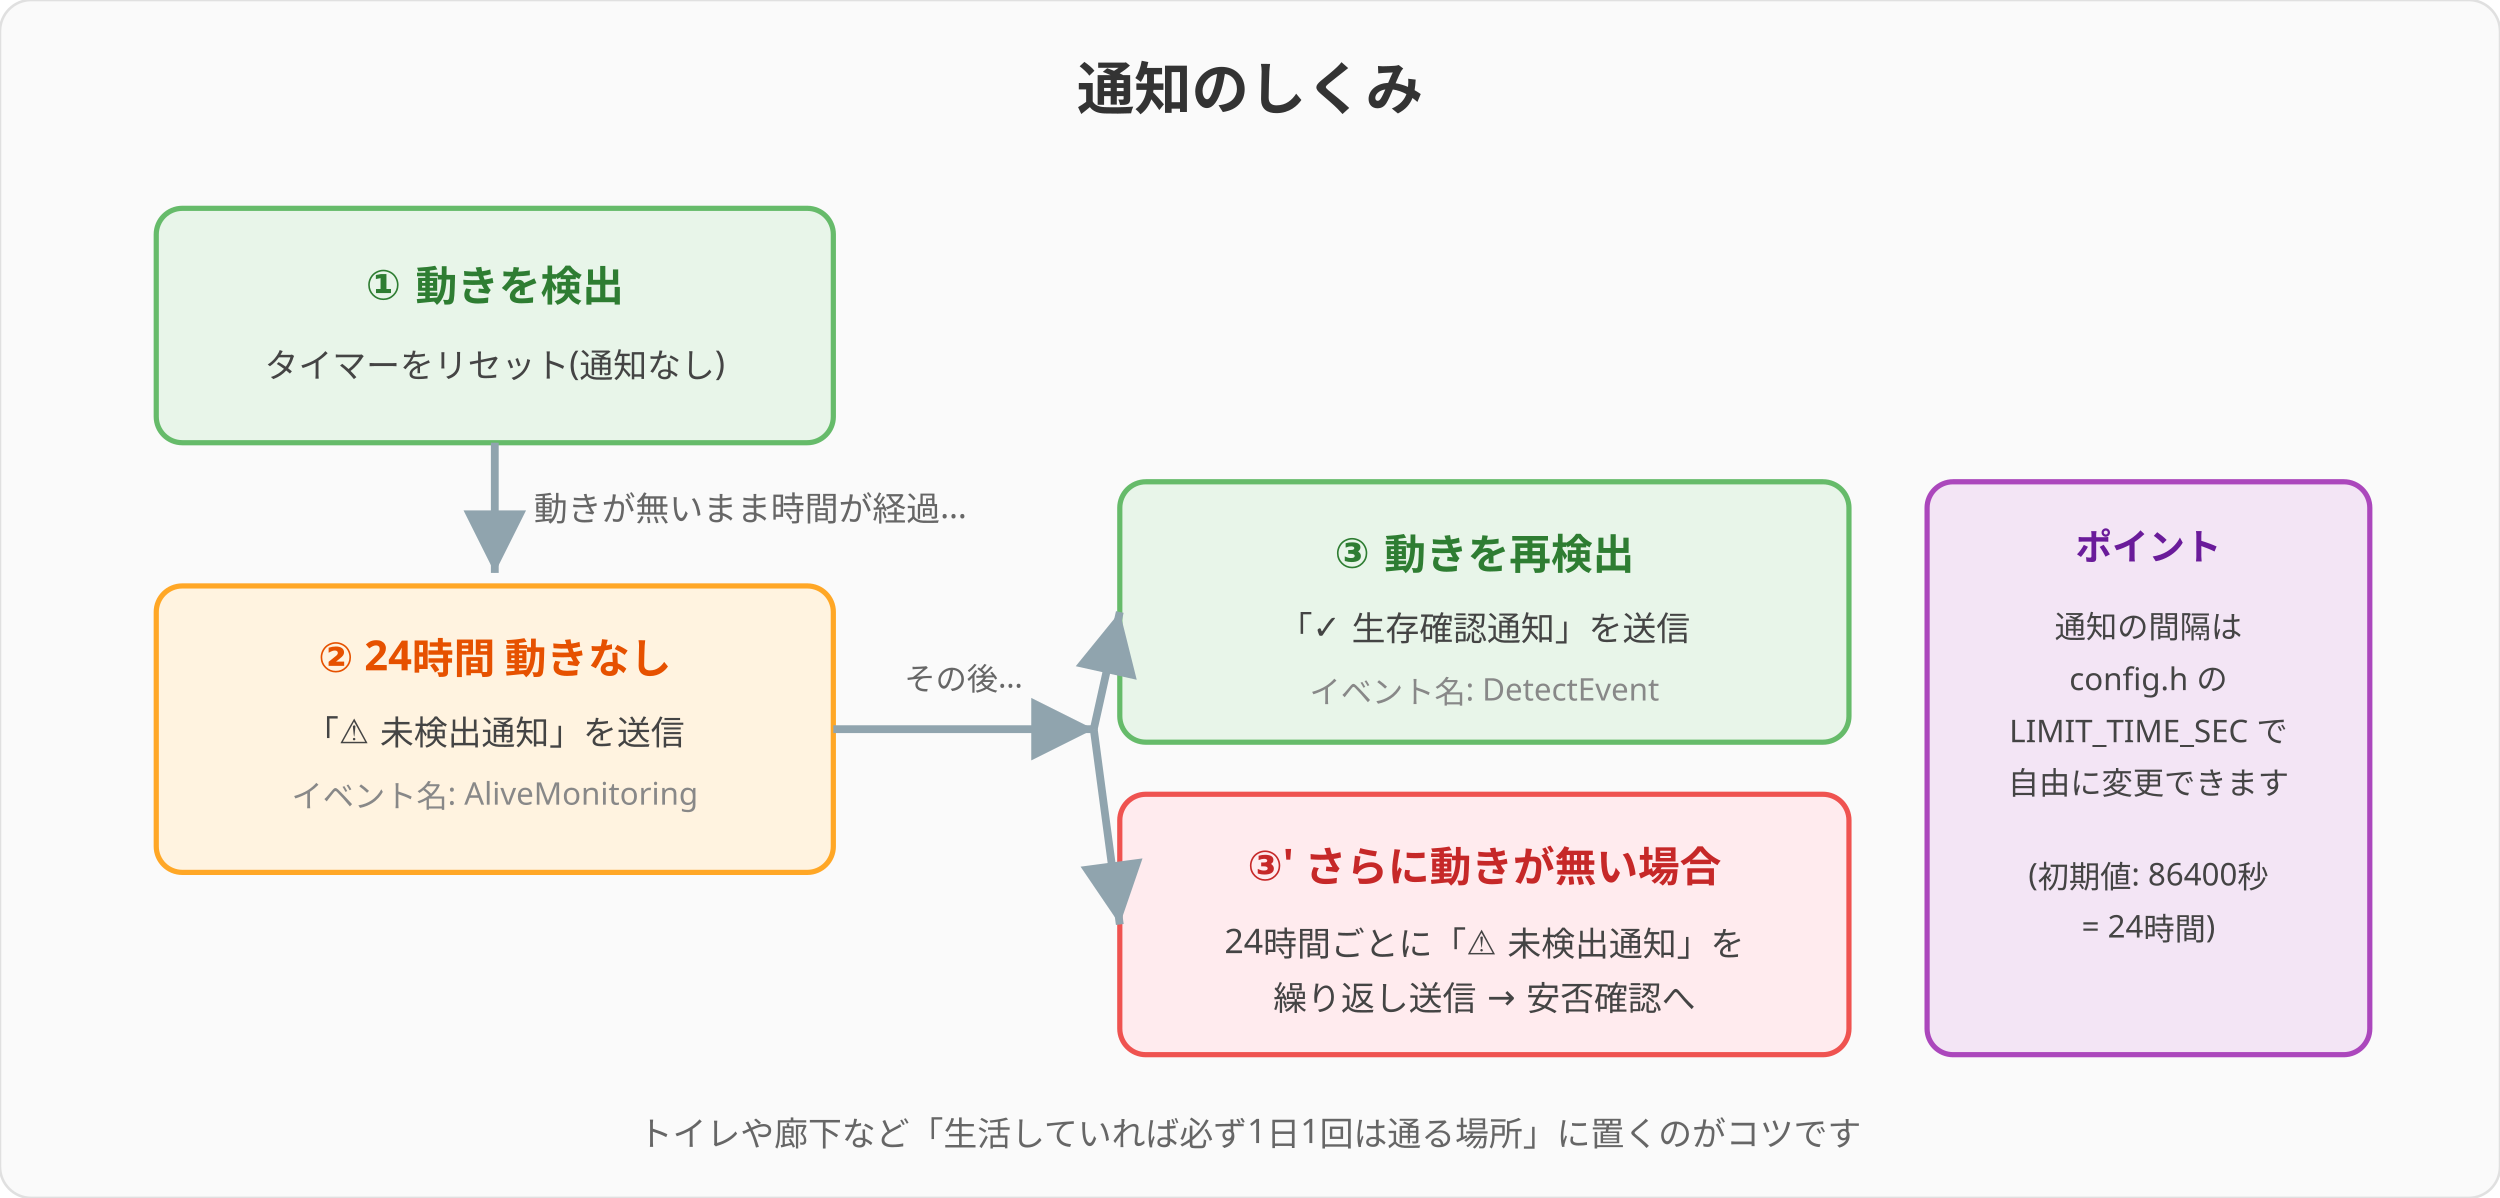
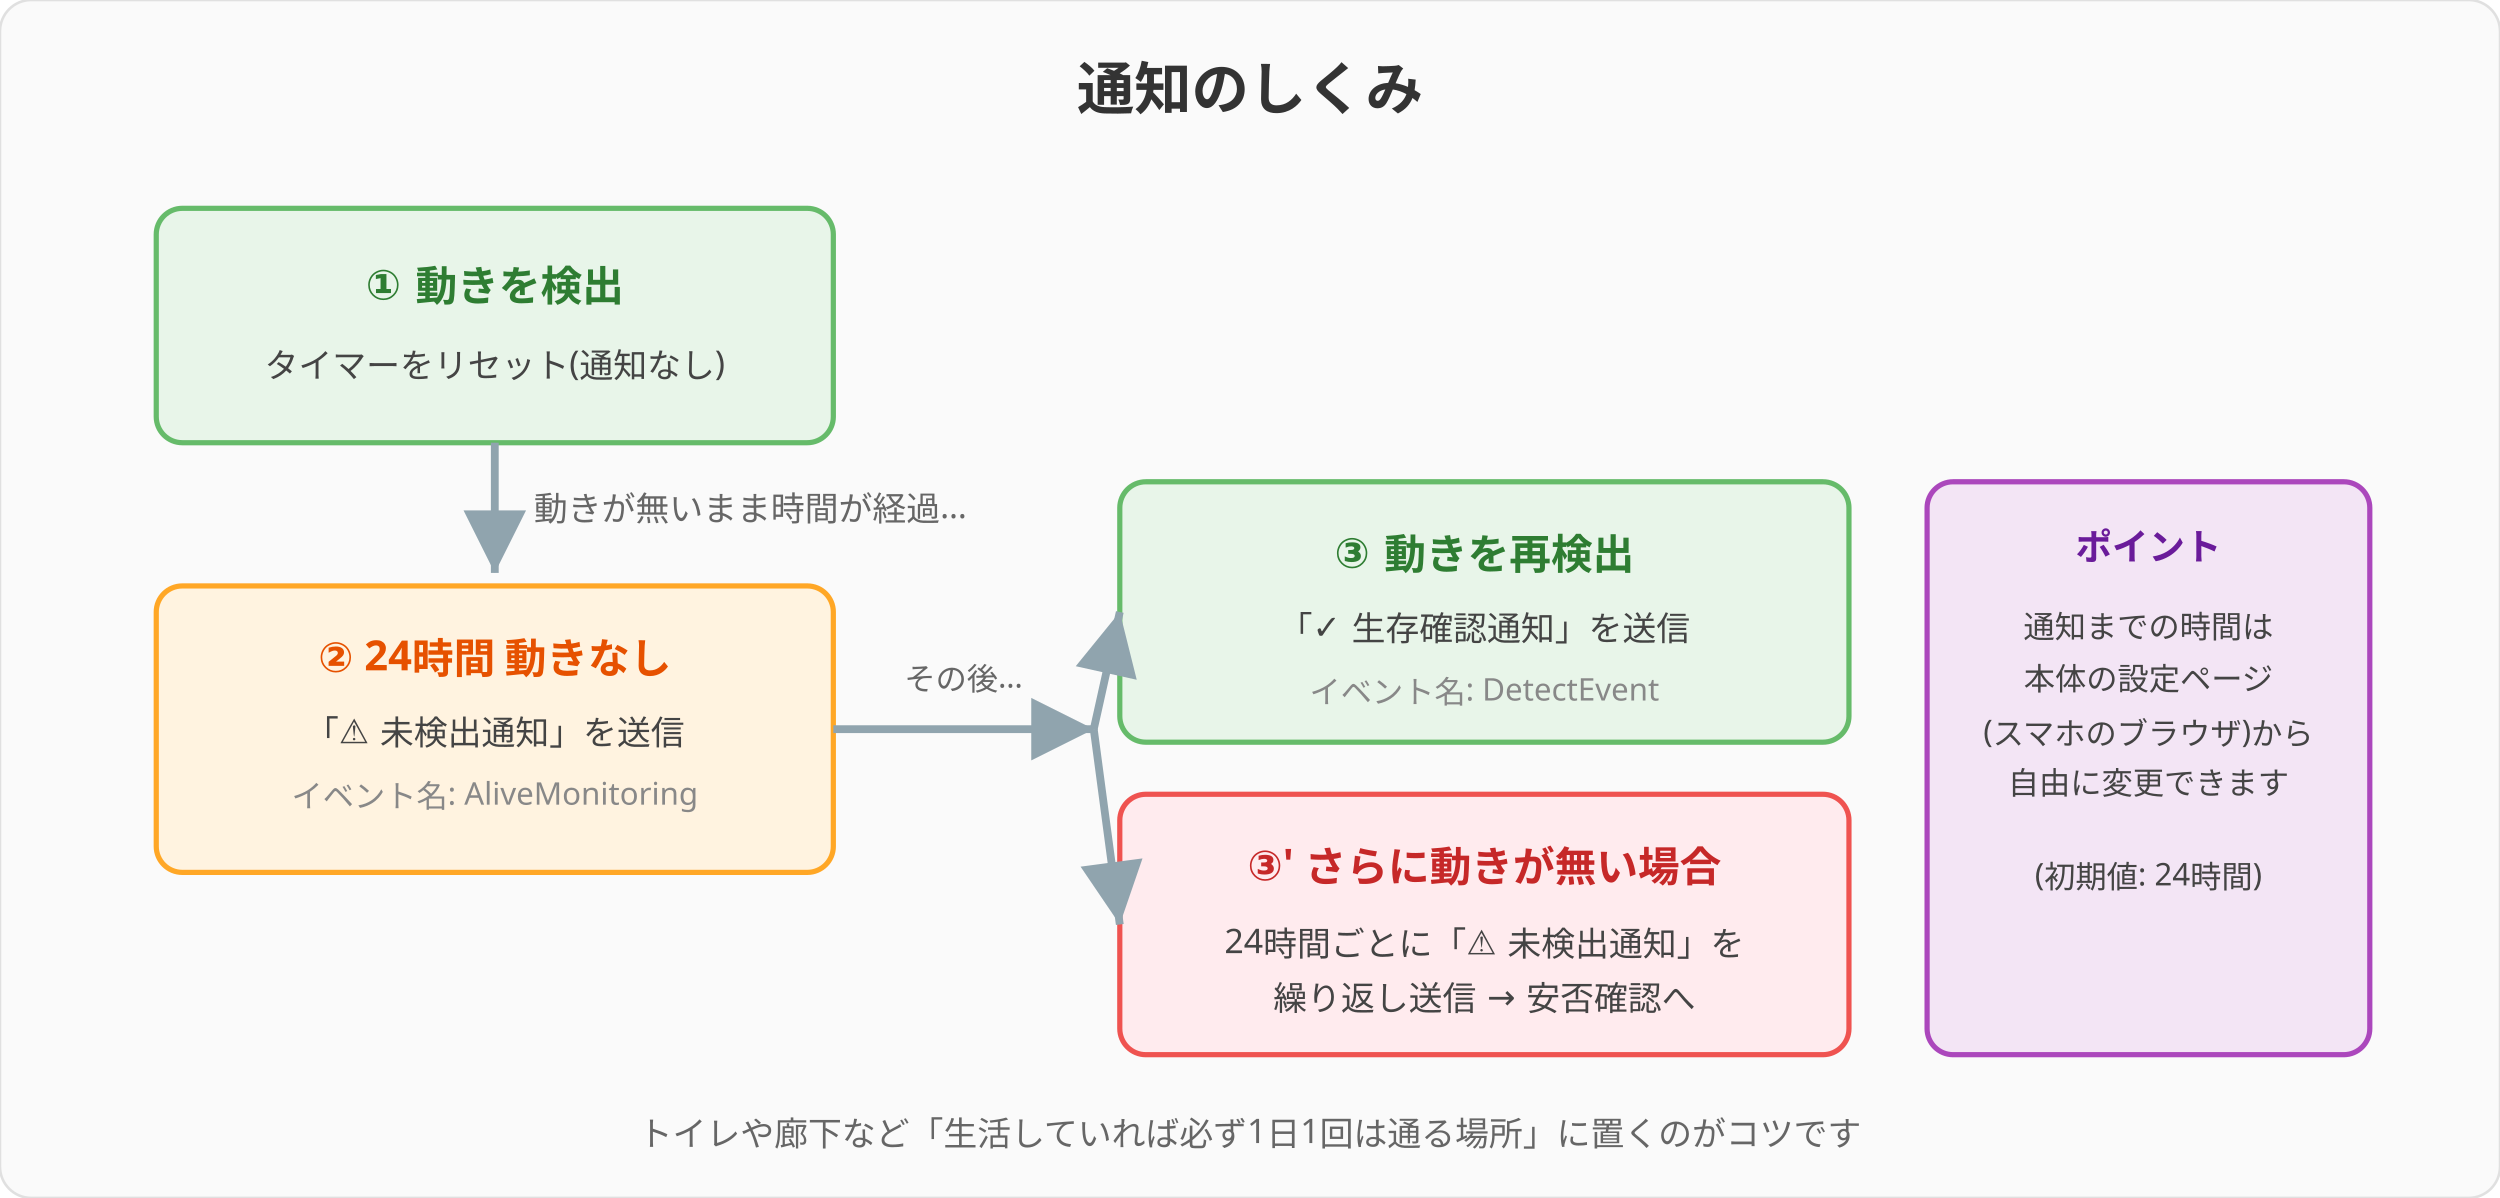
<svg xmlns="http://www.w3.org/2000/svg" viewBox="0 0 960 460" font-family="'Hiragino Sans','Yu Gothic','Meiryo',sans-serif">
  <rect width="960" height="460" rx="12" fill="#fafafa" stroke="#e0e0e0" />
  <text x="480" y="42" text-anchor="middle" font-size="22" font-weight="bold" fill="#333">通知のしくみ</text>
  <defs>
    <marker id="arrow" markerWidth="10" markerHeight="10" refX="8" refY="4" orient="auto">
      <path d="M0,0 L8,4 L0,8 z" fill="#90a4ae" />
    </marker>
  </defs>
  <g>
    <rect x="60" y="80" width="260" height="90" rx="10" fill="#e8f5e9" stroke="#66bb6a" stroke-width="2" />
    <text x="190" y="115" text-anchor="middle" font-size="16" font-weight="bold" fill="#2e7d32">① 動きを検出</text>
    <text x="190" y="145" text-anchor="middle" font-size="13" fill="#444">タイマーをリセット(通知なし)</text>
  </g>
  <line x1="190" y1="170" x2="190" y2="220" stroke="#90a4ae" stroke-width="3" marker-end="url(#arrow)" />
  <text x="205" y="200" font-size="13" fill="#666">動きが無いまま時間が経過…</text>
  <g>
    <rect x="60" y="225" width="260" height="110" rx="10" fill="#fff3e0" stroke="#ffa726" stroke-width="2" />
    <text x="190" y="258" text-anchor="middle" font-size="16" font-weight="bold" fill="#e65100">② 24時間 動きなし</text>
    <text x="190" y="286" text-anchor="middle" font-size="13" fill="#444">「⚠ 未検出通知」を送信</text>
    <text x="190" y="310" text-anchor="middle" font-size="12" fill="#888">イベント名: AliveMonitoring</text>
  </g>
  <line x1="320" y1="280" x2="420" y2="280" stroke="#90a4ae" stroke-width="3" marker-end="url(#arrow)" />
  <text x="370" y="265" text-anchor="middle" font-size="12" fill="#666">その後…</text>
  <g>
    <rect x="430" y="185" width="280" height="100" rx="10" fill="#e8f5e9" stroke="#66bb6a" stroke-width="2" />
    <text x="570" y="218" text-anchor="middle" font-size="16" font-weight="bold" fill="#2e7d32">③ 動きを再検出</text>
    <text x="570" y="246" text-anchor="middle" font-size="13" fill="#444">「✓ 生存確認通知」を送信</text>
    <text x="570" y="270" text-anchor="middle" font-size="12" fill="#888">イベント名: DetectEvent</text>
  </g>
  <g>
    <rect x="430" y="305" width="280" height="100" rx="10" fill="#ffebee" stroke="#ef5350" stroke-width="2" />
    <text x="570" y="338" text-anchor="middle" font-size="16" font-weight="bold" fill="#c62828">③' さらに動きが無い場合</text>
    <text x="570" y="366" text-anchor="middle" font-size="13" fill="#444">24時間ごとに「⚠ 未検出通知」を</text>
    <text x="570" y="388" text-anchor="middle" font-size="13" fill="#444">繰り返し送信 → 安否確認へ</text>
  </g>
  <line x1="420" y1="280" x2="430" y2="235" stroke="#90a4ae" stroke-width="3" marker-end="url(#arrow)" />
  <line x1="420" y1="280" x2="430" y2="355" stroke="#90a4ae" stroke-width="3" marker-end="url(#arrow)" />
  <g>
    <rect x="740" y="185" width="170" height="220" rx="10" fill="#f3e5f5" stroke="#ab47bc" stroke-width="2" />
    <text x="825" y="215" text-anchor="middle" font-size="14" font-weight="bold" fill="#6a1b9a">ポイント</text>
-     <text x="825" y="245" text-anchor="middle" font-size="12" fill="#444">通知の間隔は</text>
-     <text x="825" y="265" text-anchor="middle" font-size="12" fill="#444">config.h の</text>
-     <text x="825" y="285" text-anchor="middle" font-size="12" fill="#444">LIMIT_TIME_SEC で</text>
+     <text x="825" y="245" text-anchor="middle" font-size="12" fill="#444">通知までの時間は</text>
+     <text x="825" y="265" text-anchor="middle" font-size="12" fill="#444">本体の設定ページ</text>
+     <text x="825" y="285" text-anchor="middle" font-size="12" fill="#444">(スマホのブラウザ)から</text>
    <text x="825" y="305" text-anchor="middle" font-size="12" fill="#444">自由に変更できます</text>
-     <text x="825" y="340" text-anchor="middle" font-size="12" fill="#444">(初期値: 86400秒</text>
-     <text x="825" y="360" text-anchor="middle" font-size="12" fill="#444">= 24時間)</text>
+     <text x="825" y="340" text-anchor="middle" font-size="12" fill="#444">(初期値: 24時間)</text>
  </g>
  <text x="480" y="440" text-anchor="middle" font-size="13" fill="#666">トイレや廊下など「生活していれば必ず1日1回は通る場所」に置くのがコツです</text>
</svg>
